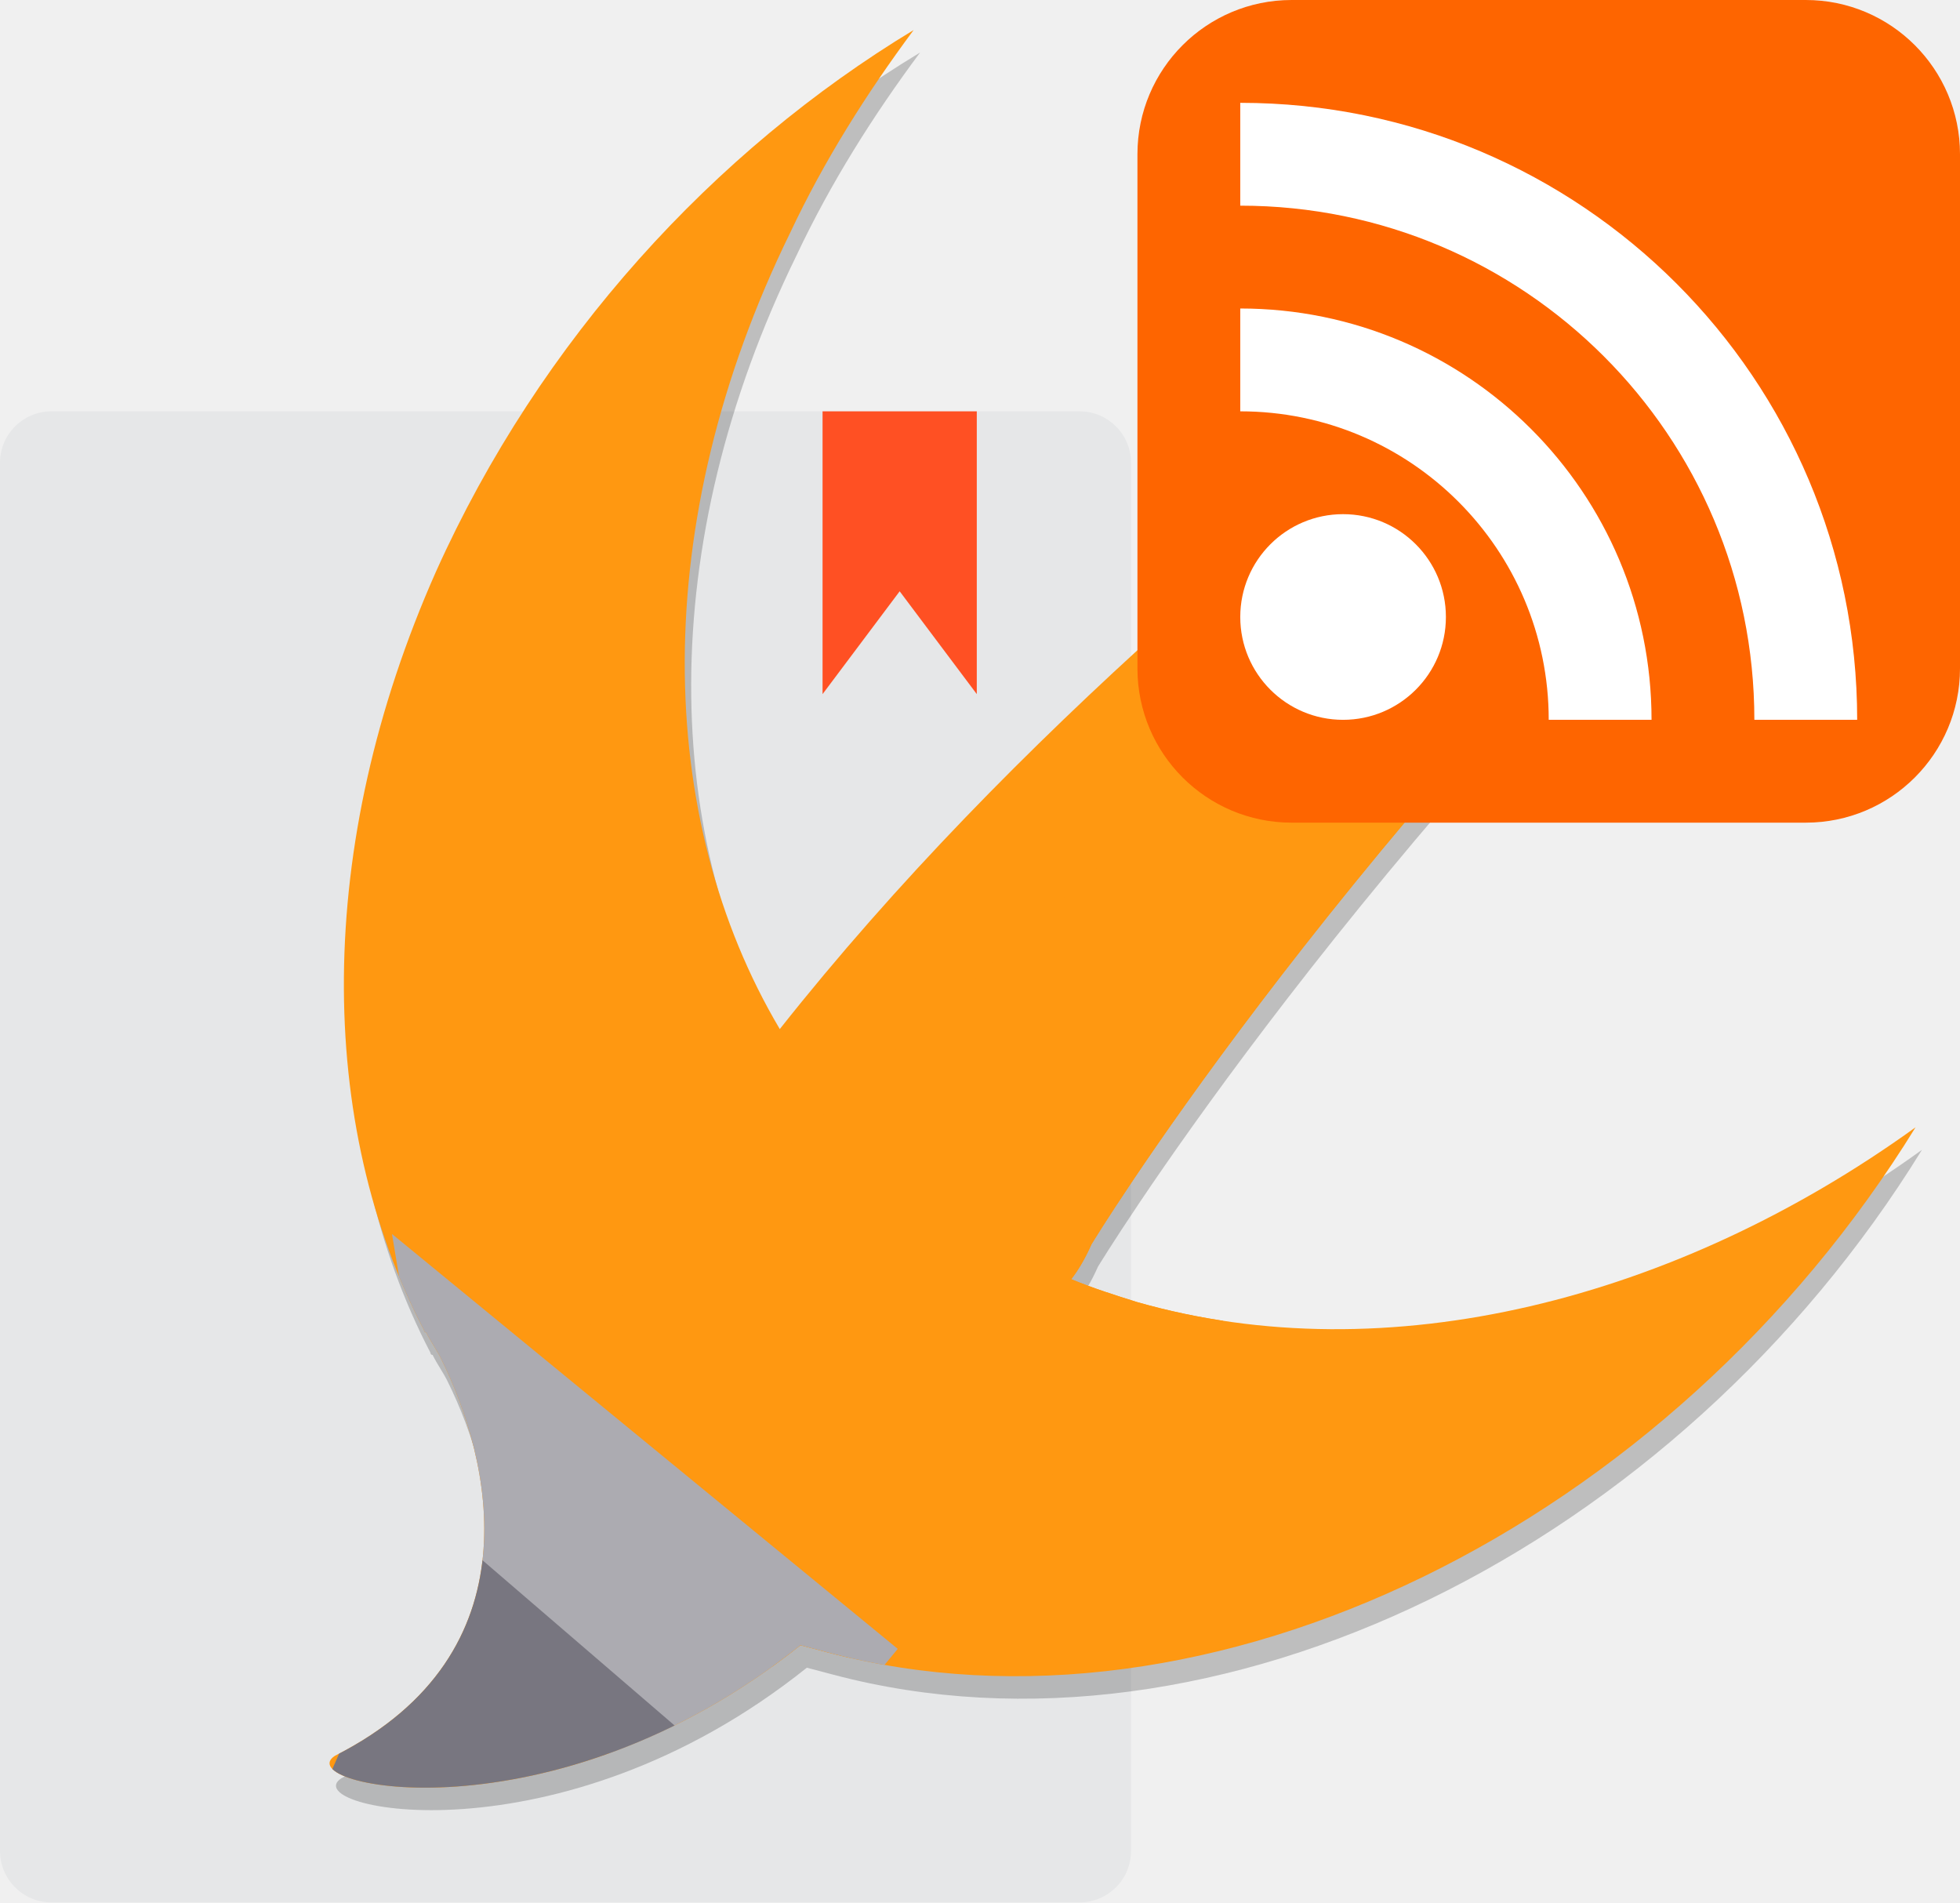
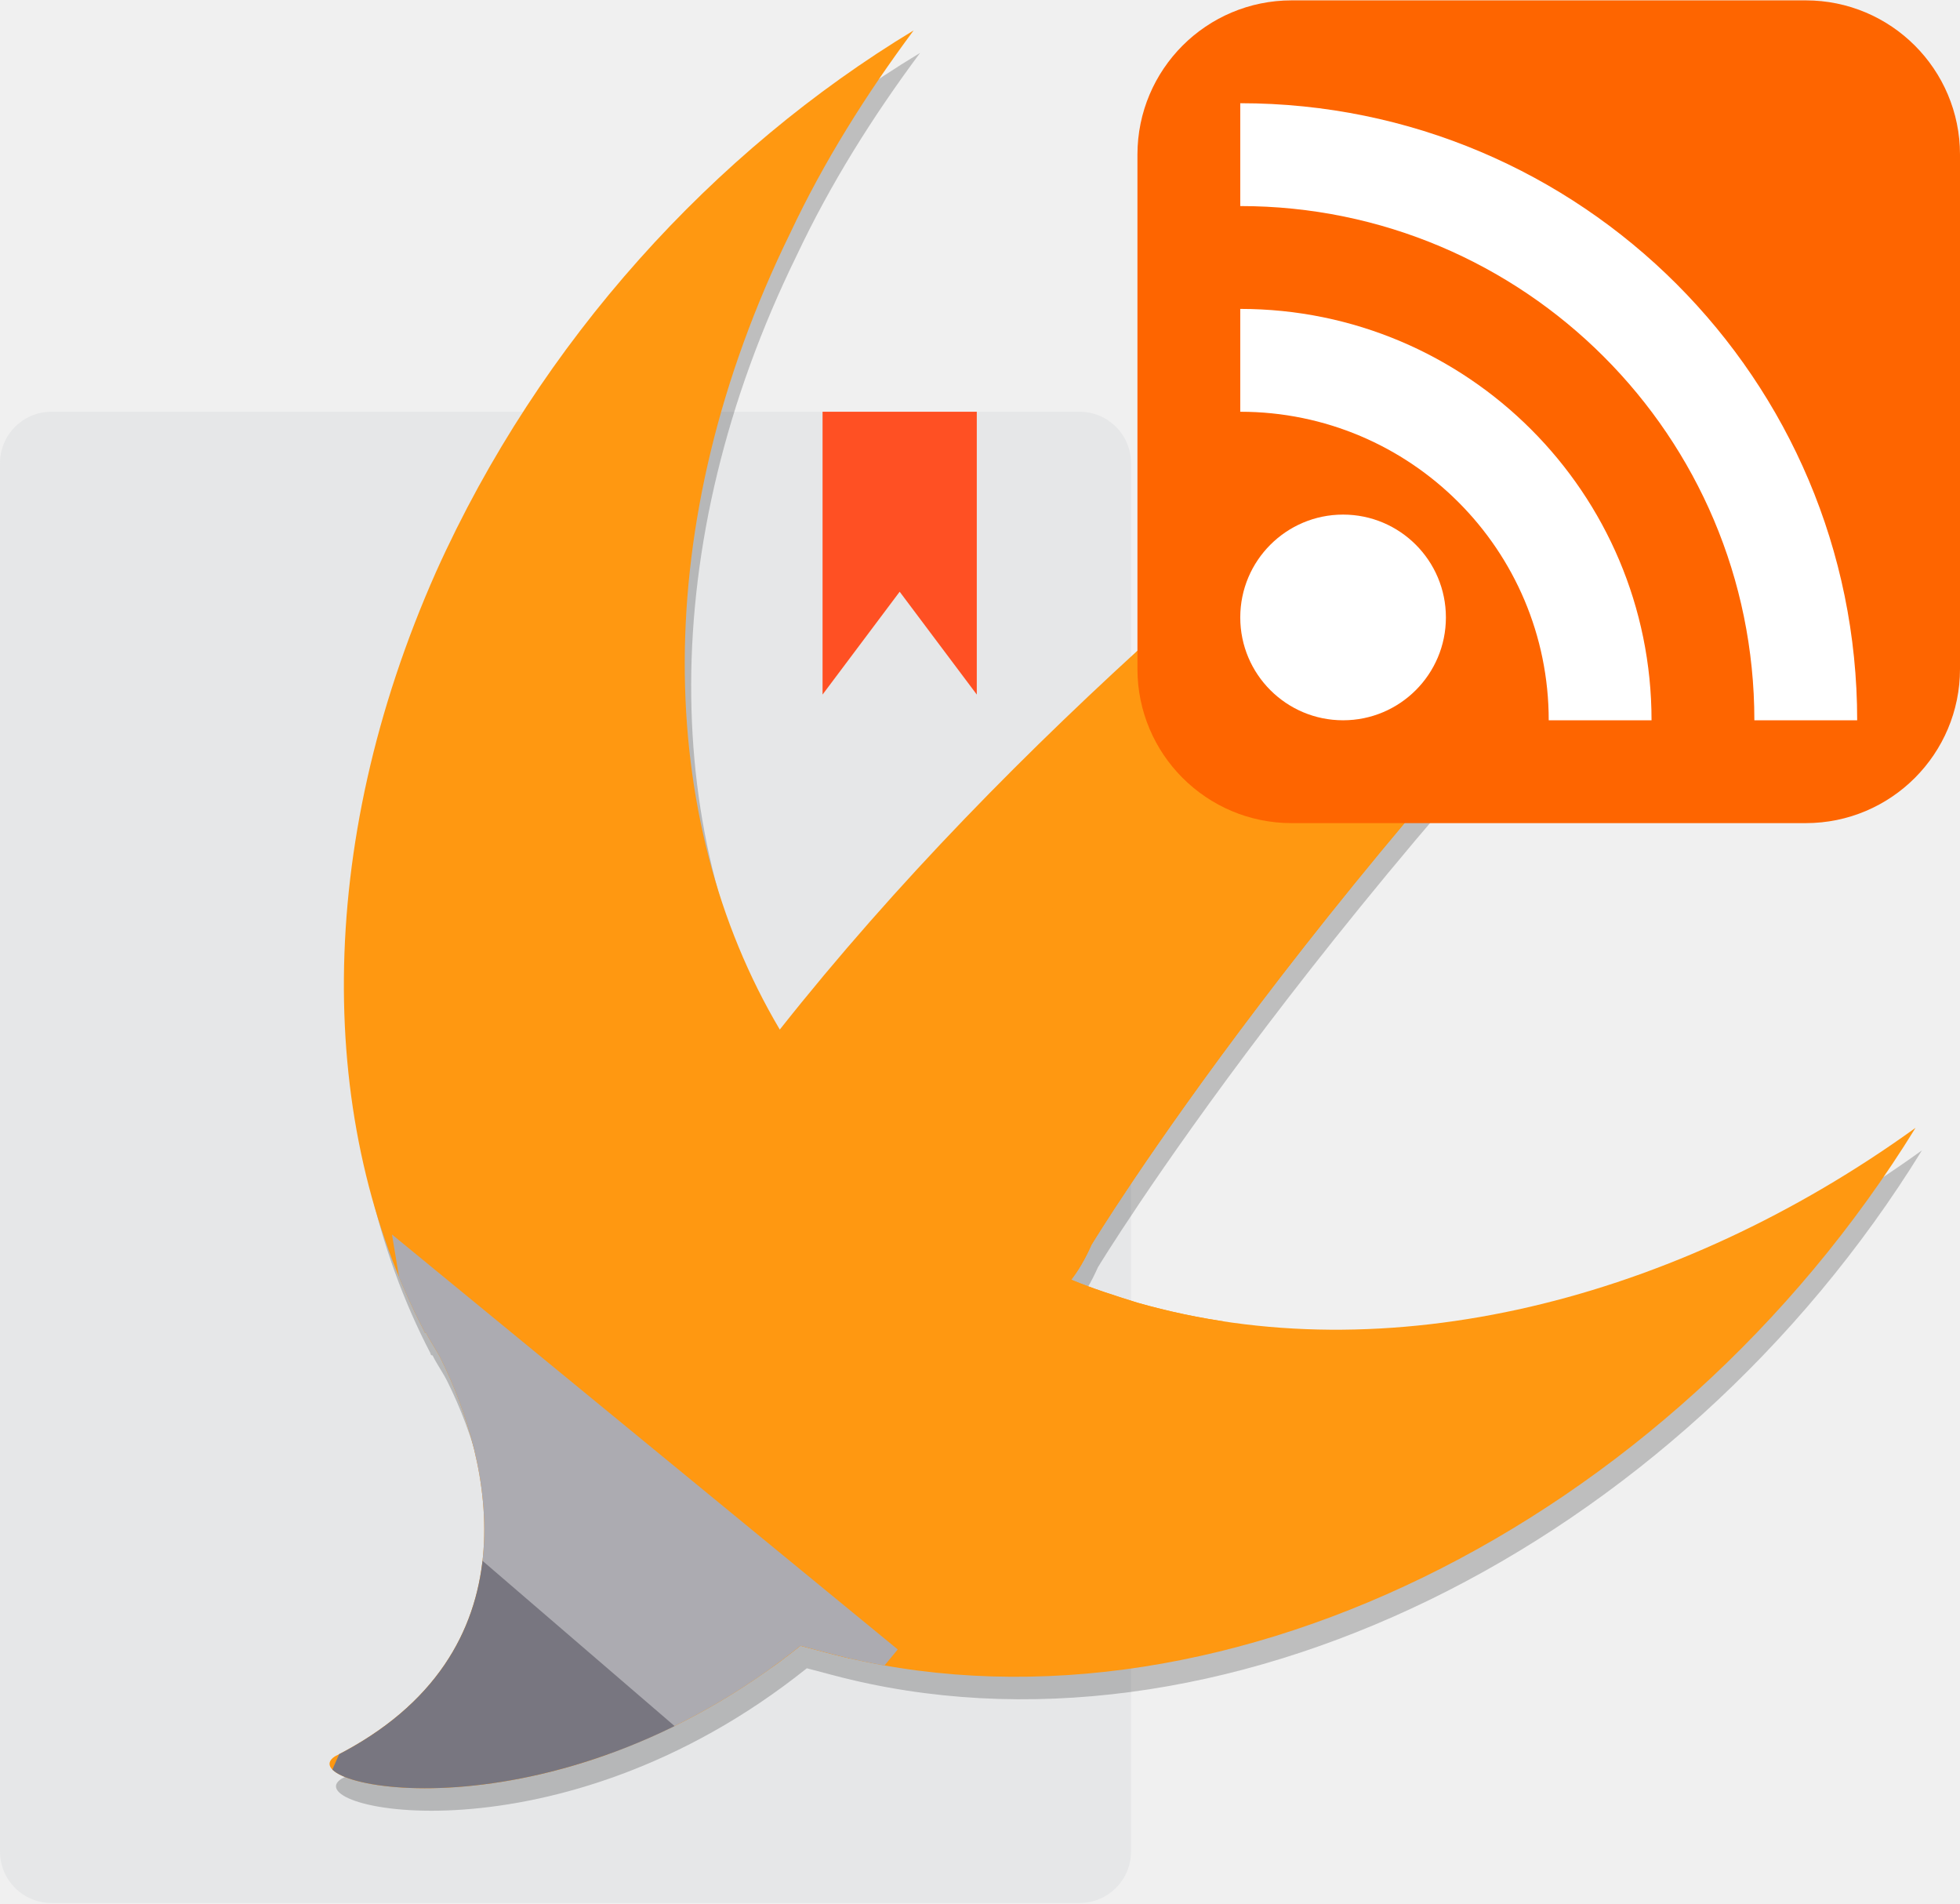
- <svg xmlns="http://www.w3.org/2000/svg" width="610" height="592" viewBox="0 0 610 592">
+ <svg xmlns="http://www.w3.org/2000/svg" width="206" height="200" viewBox="0 0 610 592">
  <path id="Path" fill="#e6e7e8" stroke="none" d="M 16 128 L 336 128 C 344.837 128 352 135.163 352 144 L 352 576 C 352 584.837 344.837 592 336 592 L 16 592 C 7.163 592 0 584.837 0 576 L 0 144 C 0 135.163 7.163 128 16 128 Z" />
  <path id="path1" fill="#ff5023" stroke="none" d="M 304 128 L 304 216 L 280 184 L 256 216 L 256 128 Z" />
  <path id="Path-copy-3" fill="#000000" fill-opacity="0.21" stroke="none" d="M 251.109 518.969 C 253.838 519.688 256.566 520.408 259.295 521.128 C 378.667 552.787 521.958 481.401 598.162 357.813 C 523.545 411.606 433.585 434.4 355.844 412.177 C 349.027 410.035 342.21 407.894 335.402 405.068 C 337.49 402.357 339.587 398.962 341.702 394.198 C 341.702 394.198 412.449 277.39 549 145 C 552.466 141.622 448.129 209.399 357.383 293.1 C 380.488 253.015 437.751 161.341 503 91 C 488.514 99.711 499.626 90.968 486.482 101.749 C 410.443 159.63 317.056 235.768 244.689 327.235 C 205.837 261.709 203.601 169.962 247.891 79.501 C 258.448 57.05 271.725 36.003 286.353 16.342 C 224.266 53.87 170.117 112.719 137.699 184.853 C 99.63 270.604 100.569 356.858 133.964 420.945 L 133.964 420.945 C 133.964 420.945 133.955 421.629 134.639 421.638 C 135.973 424.393 137.99 427.157 139.324 429.912 C 154.666 460.912 169.627 521.338 106.243 553.373 C 91.747 562.768 173.648 580.938 251.109 518.969 C 251.109 518.969 251.109 518.969 251.109 518.969 Z" />
  <path id="path2" fill="#ff9811" stroke="none" d="M 249.109 511.969 C 251.838 512.688 254.566 513.408 257.295 514.128 C 376.667 545.787 519.958 474.401 596.162 350.813 C 521.545 404.606 431.585 427.4 353.844 405.177 C 347.027 403.035 340.21 400.894 333.402 398.068 C 335.49 395.357 337.587 391.962 339.702 387.198 C 339.702 387.198 410.449 270.39 547 138 C 550.466 134.622 497.626 83.968 484.482 94.749 C 408.443 152.63 315.056 228.768 242.689 320.235 C 203.837 254.709 201.601 162.962 245.891 72.501 C 256.448 50.05 269.725 29.003 284.353 9.342 C 222.266 46.87 168.117 105.719 135.699 177.853 C 97.63 263.604 98.569 349.858 131.964 413.945 L 131.964 413.945 C 131.964 413.945 131.955 414.629 132.639 414.638 C 133.973 417.393 135.99 420.157 137.324 422.912 C 152.666 453.912 167.627 514.338 104.243 546.373 C 89.747 555.768 171.648 573.938 249.109 511.969 C 249.109 511.969 249.109 511.969 249.109 511.969 Z" />
  <clipPath id="clipPath1">
    <path d="M 249.109 511.969 C 251.838 512.688 254.566 513.408 257.295 514.128 C 376.667 545.787 519.958 474.401 596.162 350.813 C 521.545 404.606 431.585 427.4 353.844 405.177 C 347.027 403.035 340.21 400.894 333.402 398.068 C 335.49 395.357 337.587 391.962 339.702 387.198 C 339.702 387.198 410.449 270.39 547 138 C 550.466 134.622 497.626 83.968 484.482 94.749 C 408.443 152.63 315.056 228.768 242.689 320.235 C 203.837 254.709 201.601 162.962 245.891 72.501 C 256.448 50.05 269.725 29.003 284.353 9.342 C 222.266 46.87 168.117 105.719 135.699 177.853 C 97.63 263.604 98.569 349.858 131.964 413.945 L 131.964 413.945 C 131.964 413.945 131.955 414.629 132.639 414.638 C 133.973 417.393 135.99 420.157 137.324 422.912 C 152.666 453.912 167.627 514.338 104.243 546.373 C 89.747 555.768 171.648 573.938 249.109 511.969 C 249.109 511.969 249.109 511.969 249.109 511.969 Z" />
  </clipPath>
  <g id="Group" clip-path="url(#clipPath1)">
    <g id="g1">
      <path id="path3" fill="#ff9811" stroke="none" d="M 440.911 219.709 L 421.364 198.047 L 161.993 432.084 L 249.693 529.277 L 433.539 363.284 L 509.064 295.239 Z" />
      <path id="path4" fill="#acabb1" stroke="none" d="M 122 384 L 279.396 513.105 L 269.096 525.59 L 193.482 551.64 L 135.06 462.749 C 135.06 462.749 122 384 122 384 Z" />
      <path id="path5" fill="#787680" stroke="none" d="M 218.661 544.444 L 96.719 565.781 L 136.976 474.185 Z" />
    </g>
  </g>
  <path id="Path-copy-2" fill="#d1d3d4" stroke="none" d="M 461.53 107.242 L 434.97 132.644 L 443.374 138.954 L 498.542 189.825 L 525.102 164.423 Z" />
  <path id="Path-copy" fill="#e6e7e8" stroke="none" d="M 539 92 C 539 92 551.778 104.781 552.091 118.952 C 552.404 133.122 544.825 143.784 535 154 L 524 165 L 461.422 107.966 L 474.063 98.213 C 483.843 87.96 497.302 82.021 511.468 81.709 C 525.634 81.396 539 92 539 92 Z" />
  <g id="GenericFeed-icon">
    <path id="path6" fill="#fe6500" stroke="none" d="M 402 0 L 562 0 C 588.51 0 610 21.49 610 48 L 610 208 C 610 234.51 588.51 256 562 256 L 402 256 C 375.49 256 354 234.51 354 208 L 354 48 C 354 21.49 375.49 0 402 0 Z" />
    <path id="path7" fill="#ffffff" stroke="none" d="M 450 192 C 450 209.673 435.673 224 418 224 C 400.327 224 386 209.673 386 192 C 386 174.327 400.327 160 418 160 C 435.673 160 450 174.327 450 192 Z" />
    <path id="path8" fill="#ffffff" stroke="none" d="M 386 128 C 439.019 128 482 170.981 482 224 L 514 224 C 514 153.308 456.692 96 386 96 Z" />
    <path id="path9" fill="#ffffff" stroke="none" d="M 386 64 C 474.366 64 546 135.634 546 224 L 578 224 C 578 117.961 492.039 32 386 32 Z" />
  </g>
</svg>
